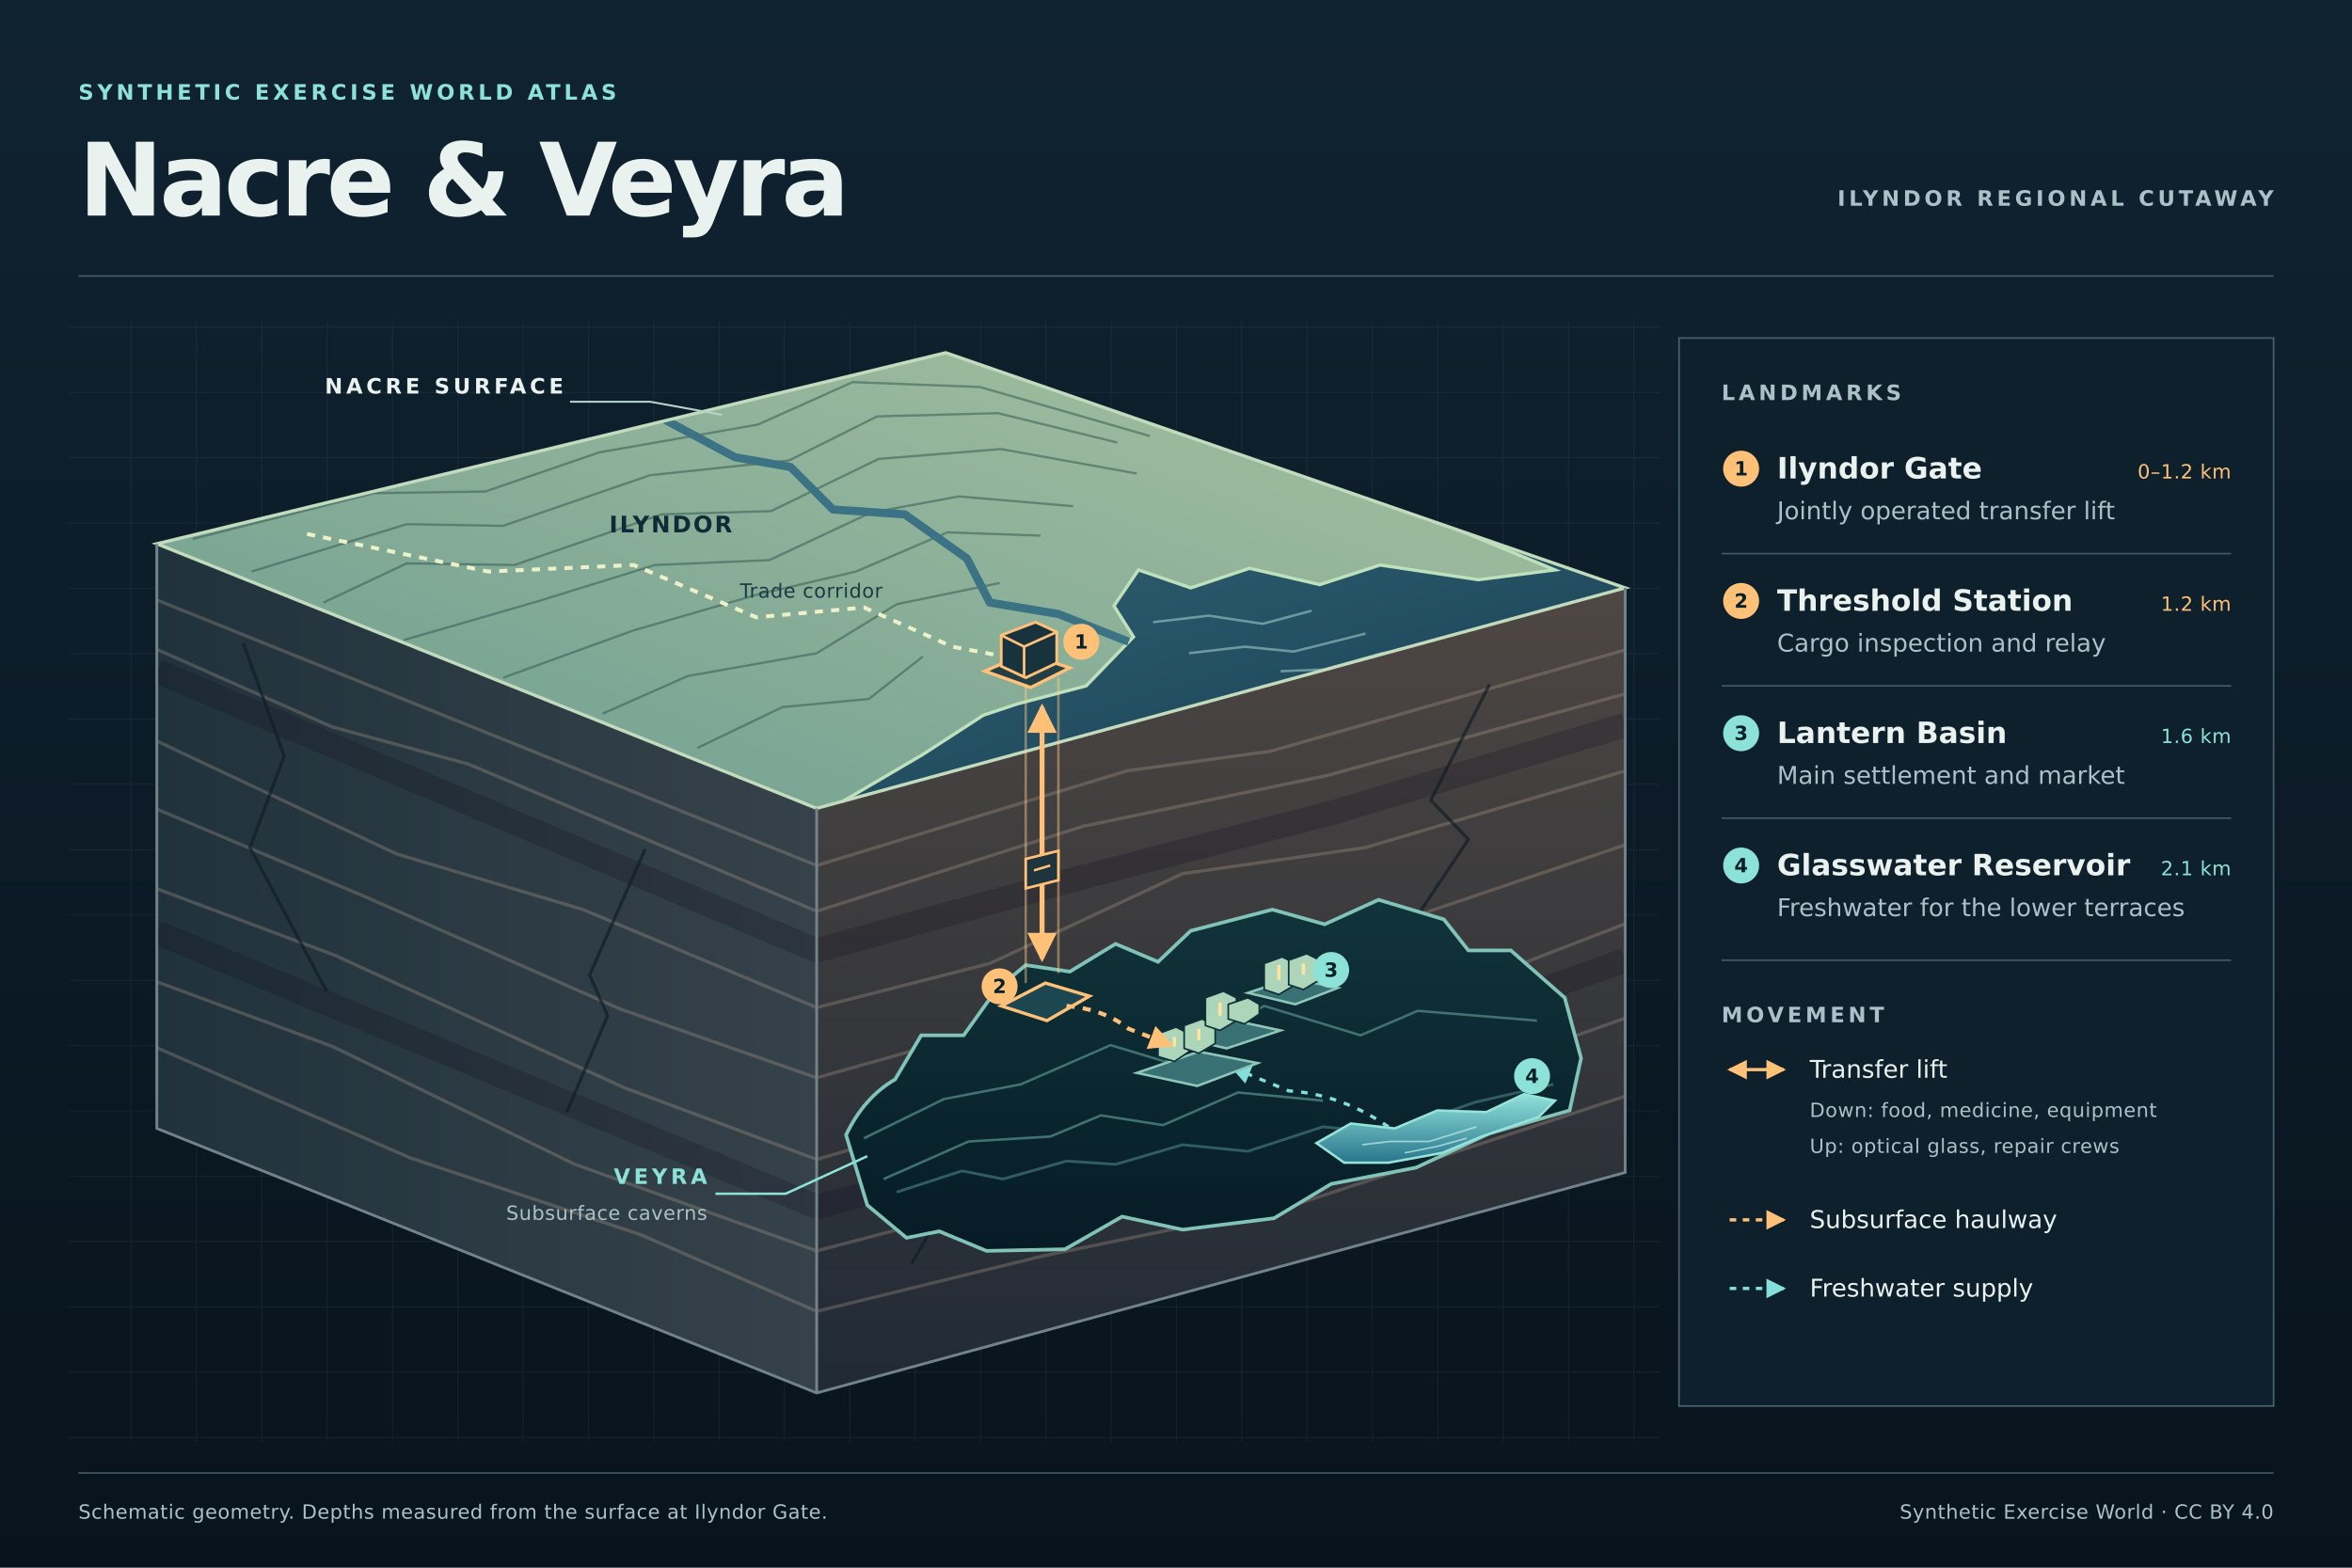
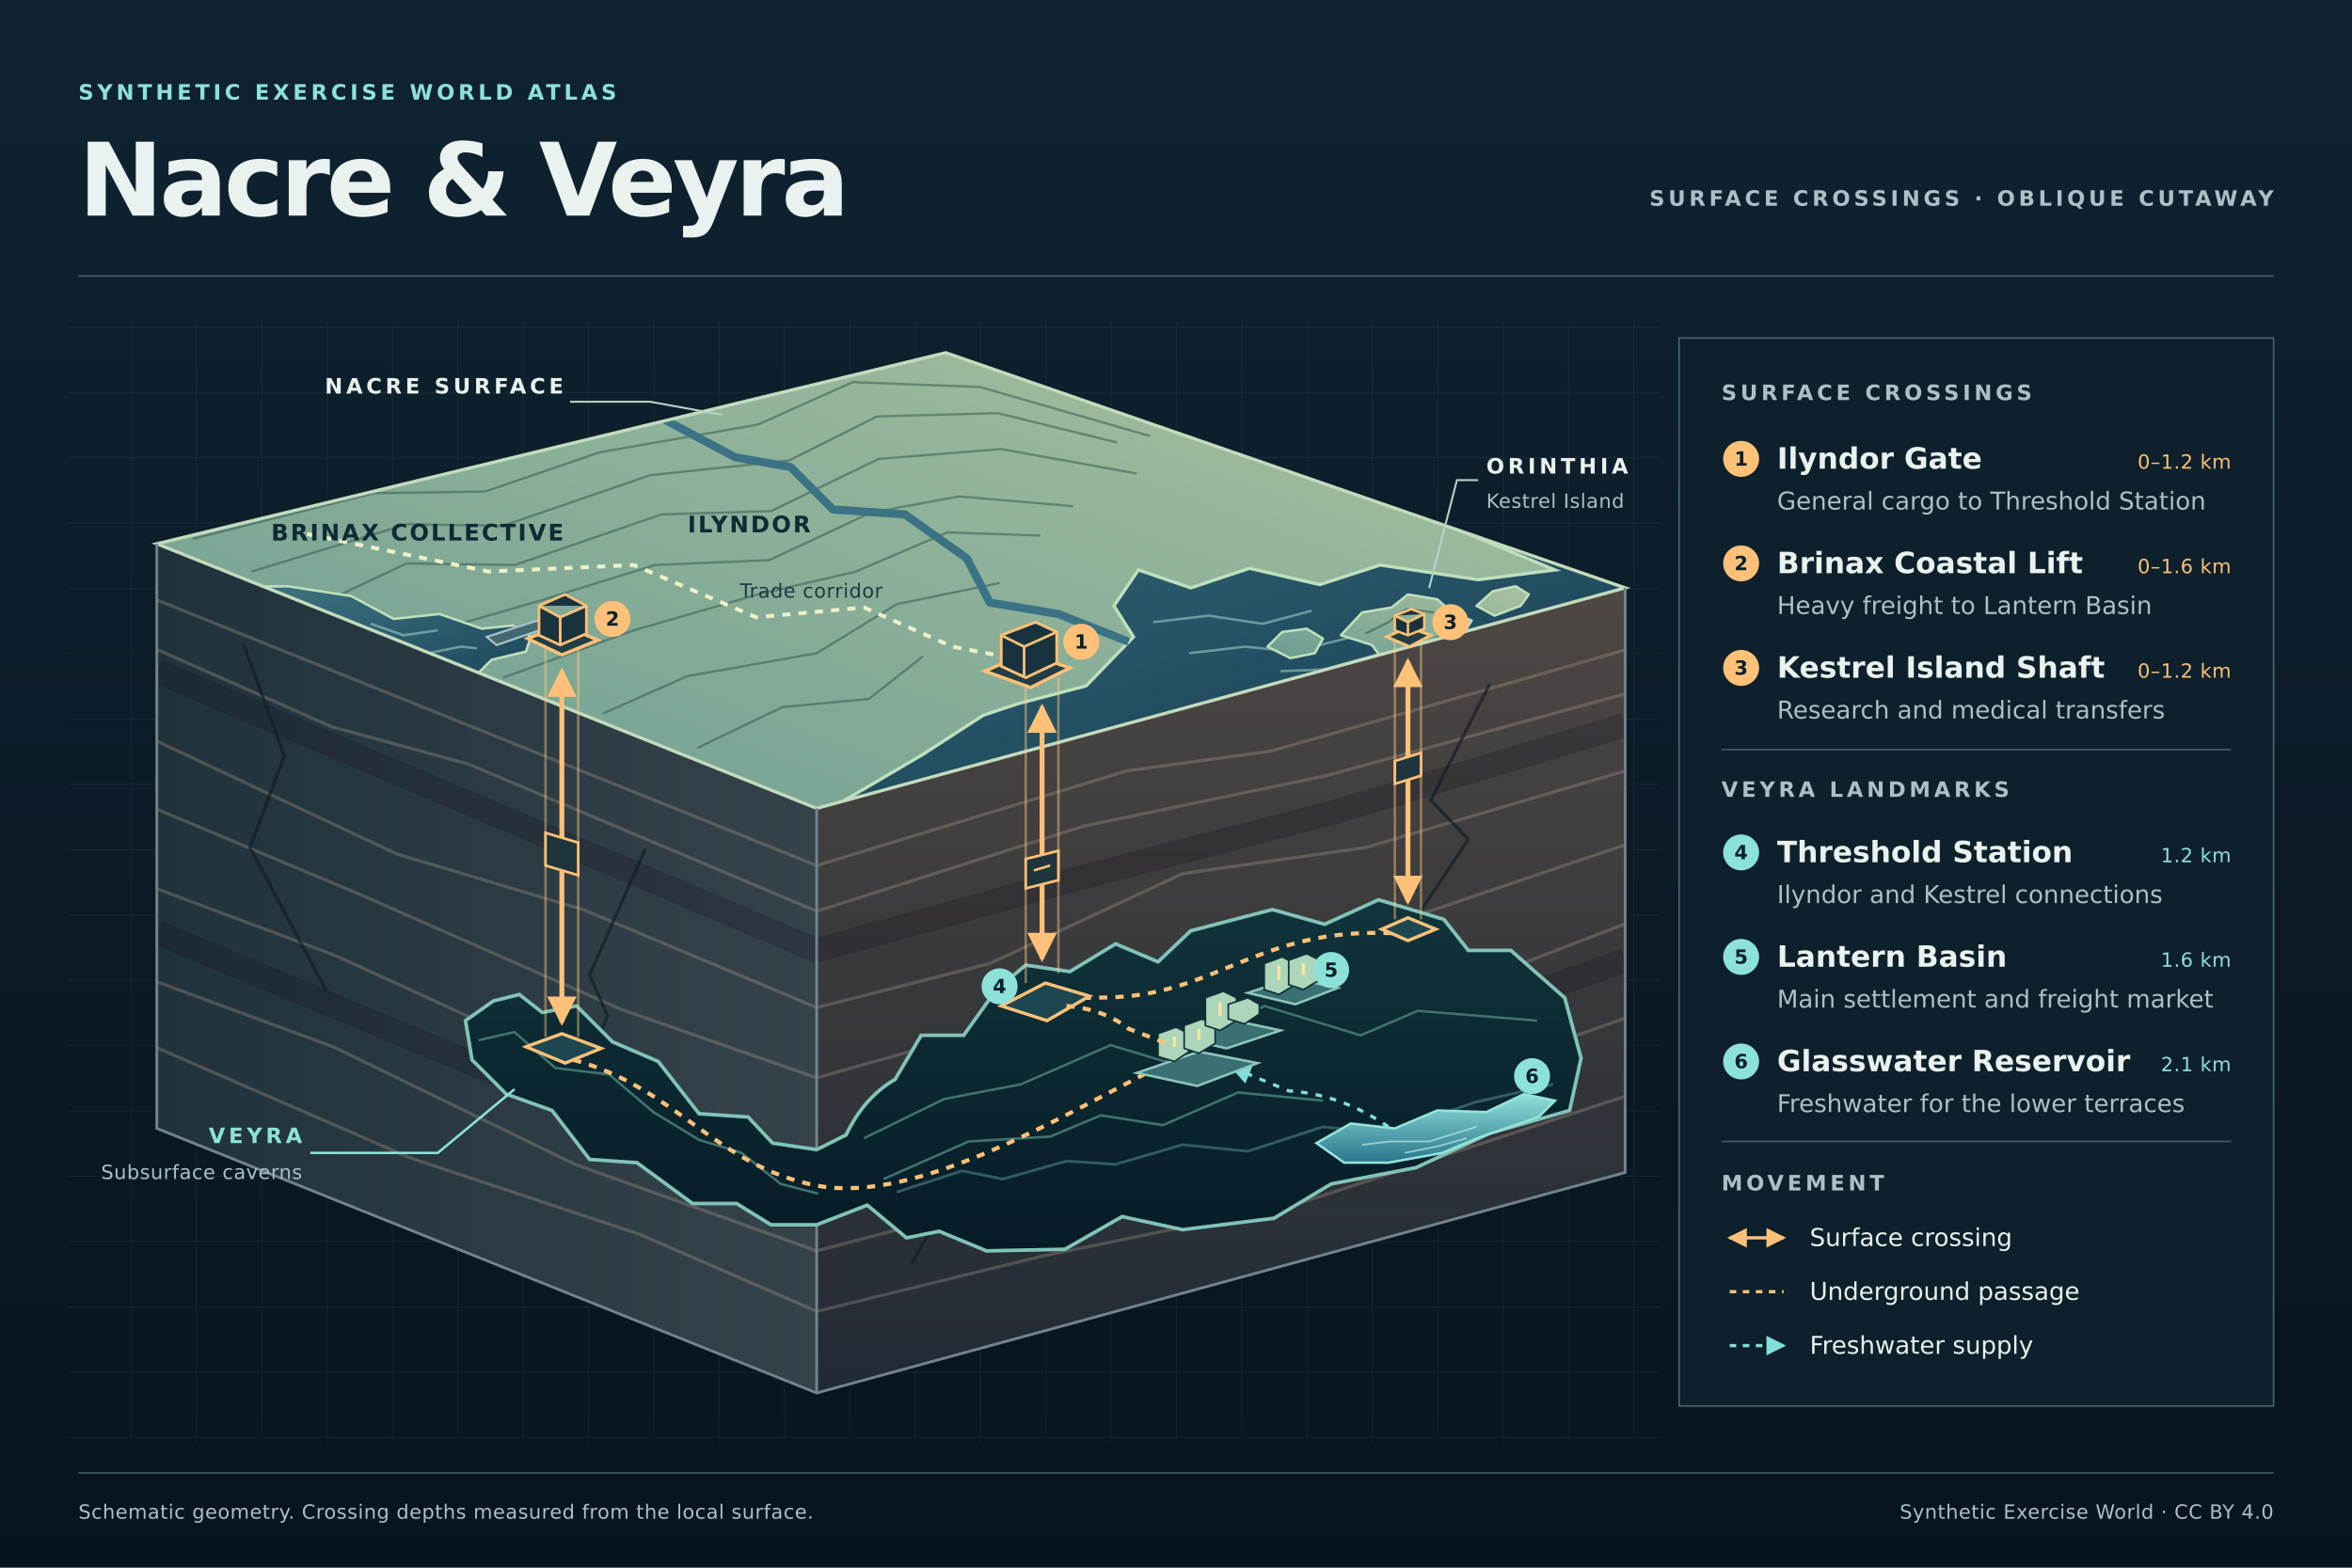
<svg xmlns="http://www.w3.org/2000/svg" viewBox="0 0 1440 960" role="img" aria-labelledby="title description">
  <defs>
    <linearGradient id="background" x2="0" y2="1">
      <stop stop-color="#102331" />
      <stop offset="1" stop-color="#08141d" />
    </linearGradient>
    <linearGradient id="surface-water" x1="0" y1="0" x2="1" y2="1">
      <stop stop-color="#417b86" />
      <stop offset="1" stop-color="#183e54" />
    </linearGradient>
    <linearGradient id="surface-land" x1="0" y1="1" x2="1" y2="0">
      <stop stop-color="#6a9c91" />
      <stop offset="1" stop-color="#abc2a0" />
    </linearGradient>
    <linearGradient id="left-rock" x2="1" y2="0">
      <stop stop-color="#20323c" />
      <stop offset="1" stop-color="#36424a" />
    </linearGradient>
    <linearGradient id="right-rock" x2="0" y2="1">
      <stop stop-color="#4e4743" />
      <stop offset="1" stop-color="#212a35" />
    </linearGradient>
    <linearGradient id="chamber" x2="0" y2="1">
      <stop stop-color="#11343b" />
      <stop offset="1" stop-color="#061b26" />
    </linearGradient>
    <linearGradient id="water" x2="0" y2="1">
      <stop stop-color="#91e1db" />
      <stop offset="1" stop-color="#28758b" />
    </linearGradient>
    <pattern id="grid" width="40" height="40" patternUnits="userSpaceOnUse">
      <path d="M 40,0 H 0 V 40" fill="none" stroke="#91b6c4" stroke-opacity=".09" />
    </pattern>
    <clipPath id="top-face">
      <path d="M 96,333 579,216 995,360 500,495 Z" />
    </clipPath>
    <clipPath id="front-faces">
      <path d="M 96,333 500,495 995,360 V 718 L 500,853 96,691 Z" />
    </clipPath>
    <marker id="gold-arrow" viewBox="0 0 8 8" refX="7" refY="4" markerWidth="6" markerHeight="6" orient="auto-start-reverse">
      <path d="M 0,0 8,4 0,8 Z" fill="#ffc178" />
    </marker>
    <marker id="teal-arrow" viewBox="0 0 8 8" refX="7" refY="4" markerWidth="6" markerHeight="6" orient="auto">
      <path d="M 0,0 8,4 0,8 Z" fill="#82dfd9" />
    </marker>
    <style>
      text { font-family: 'DejaVu Sans', sans-serif; }
      .ink { fill: #e9f2ee; }
      .muted { fill: #abc1c8; }
      .gold { fill: #ffc178; }
      .teal { fill: #8de2d8; }
      .caps { font-size: 13px; font-weight: 700; letter-spacing: 2.2px; }
      .heading { font-size: 62px; font-weight: 700; letter-spacing: -2.3px; }
      .place { font-size: 18px; font-weight: 700; }
      .body { font-size: 15px; }
      .terrain-label { fill: #102b35; font-size: 14px; font-weight: 700; letter-spacing: 1.2px; }
      .note { font-size: 12px; letter-spacing: .3px; }
      .small-number { fill: #09212a; font-size: 12px; font-weight: 700; text-anchor: middle; dominant-baseline: central; }
      .hairline { stroke: #63828d; stroke-opacity: .6; }
    </style>
  </defs>
  <path fill="url(#background)" d="M 0,0 H 1440 V 960 H 0 Z" />
  <path fill="url(#grid)" d="M 42,197 H 1016 V 883 H 42 Z" />
  <path d="M 48,169 H 1392 M 48,902 H 1392" class="hairline" />
  <text x="48" y="61" class="caps teal">SYNTHETIC EXERCISE WORLD ATLAS</text>
  <text x="48" y="132" class="heading ink">Nacre &amp; Veyra</text>
-   <text x="1392" y="126" text-anchor="end" class="caps muted">ILYNDOR REGIONAL CUTAWAY</text>
+   <text x="1392" y="126" text-anchor="end" class="caps muted">SURFACE CROSSINGS · OBLIQUE CUTAWAY</text>
  <path d="M 96,333 500,495 V 853 L 96,691 Z" fill="url(#left-rock)" />
  <path d="M 500,495 995,360 V 718 L 500,853 Z" fill="url(#right-rock)" />
  <g clip-path="url(#front-faces)">
    <path d="M 90,365 500,530 690,472 778,460 1002,396              M 90,395 203,445 287,468 500,558 663,506 812,475 1002,423              M 90,451 243,523 357,557 500,617 606,590 724,535 836,519 1002,470              M 90,493 221,548 380,618 500,660 663,614 825,575 1002,515              M 90,542 205,585 382,666 500,710 677,658 831,629 1002,563              M 90,599 204,641 352,713 500,766 645,728 785,698 1002,621              M 90,639 251,709 392,756 500,803 639,769 795,737 1002,669" fill="none" stroke="#bda995" stroke-opacity=".28" stroke-width="2" />
    <path d="M 96,411 500,582 652,540 818,497 995,444              M 96,571 500,739 665,696 807,655 995,588" fill="none" stroke="#120e21" stroke-opacity=".24" stroke-width="15" />
    <path d="M 149,394 174,463 153,519 200,607 M 395,520 361,597 372,622 347,681              M 912,419 876,490 899,514 851,586 M 577,658 596,708 558,774" fill="none" stroke="#101c24" stroke-opacity=".65" stroke-width="2" />
  </g>
  <path d="M 96,333 579,216 995,360 500,495 Z" fill="url(#surface-water)" />
  <g clip-path="url(#top-face)">
    <path d="M 66,315 554,184 952,349 905,355 845,346 808,358 765,348 729,360              697,349 682,371 694,390 665,420 623,431 602,438 565,462              490,506 82,363 Z" fill="url(#surface-land)" stroke="#bee0bb" stroke-width="2" />
    <path d="M 118,330 229,302 297,301 367,277 464,260 522,234 600,237 704,267              M 154,350 249,321 308,322 398,291 483,282 537,255 611,253 684,271              M 198,369 249,345 315,346 405,315 472,313 538,281 613,275 696,290              M 247,392 330,368 401,346 471,343 533,314 587,304 657,310              M 308,415 388,386 464,364 524,350 580,326 637,328              M 369,437 421,414 500,400 549,370 612,357              M 427,458 479,433 532,428 565,402" fill="none" stroke="#315750" stroke-opacity=".52" stroke-width="1.4" />
    <path d="M 407,257 450,280 484,286 510,312 554,315 592,342 606,369 648,376 691,393" fill="none" stroke="#3b7384" stroke-width="5" stroke-linejoin="round" />
    <path d="M 188,327 299,350 388,346 463,378 529,372 583,396 636,406" fill="none" stroke="#edf1c8" stroke-width="2.4" stroke-dasharray="5 5" />
    <path d="M 706,381 740,377 773,382 803,374 M 728,400 762,396 792,399 836,388              M 784,411 811,410 846,400 885,395 M 833,429 866,421 901,415 934,401" fill="none" stroke="#a5d2ce" stroke-opacity=".56" stroke-width="1.5" />
-     <text x="373" y="326" class="terrain-label">ILYNDOR</text>
+     <path d="M 99,360 176,359 215,365 241,379 269,376 295,385 314,383              325,390 322,399 301,404 292,413 264,419 229,437 99,404 Z" fill="url(#surface-water)" stroke="#bee0bb" stroke-width="1.5" />
+     <path d="M 227,382 247,389 268,386 M 262,400 282,396 292,397" fill="none" stroke="#a5d2ce" stroke-opacity=".56" stroke-width="1.5" />
+     <path d="M 821,389 834,375 852,372 862,364 880,367 889,375 901,380              894,391 875,394 863,403 846,403 840,395 Z              M 776,396 785,387 800,385 810,391 805,400 790,403 Z              M 904,371 914,362 928,359 936,364 931,371 915,377 Z" fill="url(#surface-land)" stroke="#bee0bb" stroke-width="1.5" stroke-linejoin="round" />
+     <path d="M 836,388 850,381 861,373 878,375 M 867,397 884,388 893,386" fill="none" stroke="#315750" stroke-opacity=".55" stroke-width="1.4" />
+     <text x="166" y="331" class="terrain-label">BRINAX COLLECTIVE</text>
+     <text x="421" y="326" class="terrain-label">ILYNDOR</text>
    <text x="453" y="366" class="note" fill="#1b3b42">Trade corridor</text>
  </g>
  <path d="M 96,333 579,216 995,360 500,495 Z" fill="none" stroke="#c3dbbd" stroke-width="2" />
  <path d="M 96,333 V 691 L 500,853 995,718 V 360 M 500,495 V 853" fill="none" stroke="#72838b" stroke-width="1.7" />
-   <path d="M 518,695 Q 529,672 548,661 L 564,634 590,634 610,606 628,591            655,595 683,578 709,589 729,570 779,557 811,566 844,551            884,563 899,582 925,582 958,611 968,648 961,680 912,694            867,715 815,725 780,746 724,753 687,745 652,765 604,766            575,754 555,758 531,738 Z" fill="url(#chamber)" stroke="#82c3b8" stroke-width="2.2" />
-   <path d="M 529,697 578,673 625,664 680,640 713,650 774,616 833,634 868,619 941,625            M 541,722 593,699 643,696 674,683 712,689 758,669 810,674" fill="none" stroke="#40736f" stroke-width="1.5" />
+   <path d="M 500,704 518,695 Q 529,672 548,661 L 564,634 590,634 610,606 628,591            655,595 683,578 709,589 729,570 779,557 811,566 844,551            884,563 899,582 925,582 958,611 968,648 961,680 912,694            867,715 815,725 780,746 724,753 687,745 652,765 604,766            575,754 555,758 531,738 500,750 472,750 451,737 424,737 390,712            361,710 338,680 310,670 289,649 285,625 302,613 318,609 332,620            353,616 375,638 403,650 428,682 458,684 473,700 Z" fill="url(#chamber)" stroke="#82c3b8" stroke-width="2.2" />
+   <path d="M 529,697 578,673 625,664 680,640 713,650 774,616 833,634 868,619 941,625            M 541,722 593,699 643,696 674,683 712,689 758,669 810,674            M 293,637 315,632 340,654 373,658 400,681 428,698 454,706 478,725 501,731" fill="none" stroke="#40736f" stroke-width="1.5" />
  <path d="M 549,730 589,717 614,722 653,711 683,713 724,701 764,705 810,690            849,694 903,675 951,664" fill="none" stroke="#315c64" stroke-width="1.7" />
  <path d="M 806,700 827,688 854,691 880,680 910,681 933,670 952,674            942,684 907,696 883,706 850,712 823,712 Z" fill="url(#water)" stroke="#96e3da" stroke-width="1.5" />
  <path d="M 834,701 851,699 875,699 904,690 M 860,706 880,702 898,697" fill="none" stroke="#c2eeea" stroke-opacity=".7" />
  <path d="M 850,690 Q 821,670 789,668 L 755,654" fill="none" stroke="#82dfd9" stroke-width="2" stroke-dasharray="4 5" marker-end="url(#teal-arrow)" />
+   <path d="M 351,649 C 414,666 438,714 500,726 S 654,681 712,652            M 862,572 C 807,568 780,581 743,596 S 688,611 660,611" fill="none" stroke="#ffc178" stroke-width="2.5" stroke-dasharray="5 5" />
  <path d="M 696,657 734,644 770,651 733,665 Z M 717,634 751,624 784,631 751,642 Z            M 764,608 791,599 819,605 793,615 Z" fill="#397074" stroke="#8ec6b8" stroke-width="1.5" />
  <g fill="#acd5ba" stroke="#0e3038" stroke-width="1">
    <path d="M 709,647 V 633 L 720,629 728,633 V 644 L 719,650 Z" />
    <path d="M 725,642 V 628 L 736,624 744,628 V 639 L 734,645 Z" />
    <path d="M 738,628 V 611 L 749,607 757,611 V 625 L 747,631 Z" />
    <path d="M 752,624 V 615 L 764,611 771,615 V 621 L 762,627 Z" />
    <path d="M 774,606 V 590 L 785,586 793,590 V 603 L 783,609 Z" />
    <path d="M 789,603 V 588 L 800,584 808,588 V 600 L 798,606 Z" />
  </g>
  <path d="M 719,635 V 641 M 734,630 V 637 M 747,614 V 622 M 783,591 V 600 M 798,590 V 597" stroke="#ffe39f" stroke-width="2" />
  <path d="M 603,411 628,400 655,409 631,421 Z" fill="#233e45" stroke="#ffc178" stroke-width="2" />
  <path d="M 613,408 V 389 L 634,381 647,387 V 406 L 628,415 Z" fill="#18333e" stroke="#ffc178" stroke-width="1.7" />
  <path d="M 613,389 627,396 647,387 M 627,396 V 414" fill="none" stroke="#ffc178" stroke-width="1.6" />
  <path d="M 628,420 V 602 M 648,415 V 596" stroke="#ffcc89" stroke-opacity=".44" stroke-width="1.5" />
  <path d="M 638,433 V 587" stroke="#ffc178" stroke-width="3" marker-start="url(#gold-arrow)" marker-end="url(#gold-arrow)" />
  <path d="M 628,526 648,521 V 539 L 628,544 Z" fill="#1e353d" stroke="#ffc178" stroke-width="1.6" />
  <path d="M 633,533 643,530" stroke="#ffc178" stroke-width="1.5" />
  <path d="M 613,616 640,602 667,610 641,625 Z" fill="#1c4650" stroke="#ffc178" stroke-width="2" />
-   <path d="M 653,616 Q 676,618 691,630 L 717,640" fill="none" stroke="#ffc178" stroke-width="2.5" stroke-dasharray="5 5" marker-end="url(#gold-arrow)" />
+   <path d="M 653,616 Q 676,618 691,630 L 717,640" fill="none" stroke="#ffc178" stroke-width="2.5" stroke-dasharray="5 5" />
+   <path d="M 298,390 329,380 336,384 304,395 Z" fill="#426970" stroke="#abc1c8" stroke-width="1.3" />
+   <path d="M 323,391 345,383 366,392 344,401 Z" fill="#233e45" stroke="#ffc178" stroke-width="2" />
+   <path d="M 330,389 V 371 L 346,364 359,371 V 388 L 343,395 Z            M 330,371 343,378 359,371 M 343,378 V 395" fill="#18333e" stroke="#ffc178" stroke-width="1.6" stroke-linejoin="round" />
+   <path d="M 334,397 V 635 M 354,397 V 635" stroke="#ffcc89" stroke-opacity=".44" stroke-width="1.5" />
+   <path d="M 344,411 V 626" stroke="#ffc178" stroke-width="3" marker-start="url(#gold-arrow)" marker-end="url(#gold-arrow)" />
+   <path d="M 334,510 354,516 V 536 L 334,530 Z" fill="#1e353d" stroke="#ffc178" stroke-width="1.6" />
+   <path d="M 322,641 344,633 368,642 346,651 Z" fill="#1c4650" stroke="#ffc178" stroke-width="2" />
+   <path d="M 849,390 862,384 876,389 863,396 Z" fill="#233e45" stroke="#ffc178" stroke-width="1.8" />
+   <path d="M 854,386 V 377 L 864,373 872,376 V 385 L 862,389 Z            M 854,377 862,381 872,376 M 862,381 V 389" fill="#18333e" stroke="#ffc178" stroke-width="1.5" stroke-linejoin="round" />
+   <path d="M 854,393 V 563 M 870,393 V 563" stroke="#ffcc89" stroke-opacity=".44" stroke-width="1.5" />
+   <path d="M 862,405 V 552" stroke="#ffc178" stroke-width="3" marker-start="url(#gold-arrow)" marker-end="url(#gold-arrow)" />
+   <path d="M 854,466 870,461 V 475 L 854,480 Z" fill="#1e353d" stroke="#ffc178" stroke-width="1.6" />
+   <path d="M 846,569 862,562 879,569 862,576 Z" fill="#1c4650" stroke="#ffc178" stroke-width="2" />
  <path d="M 349,246 398,246 442,254" fill="none" stroke="#b6d4ca" stroke-width="1.2" />
  <text x="345" y="241" text-anchor="end" class="caps ink">NACRE SURFACE</text>
-   <path d="M 438,731 H 481 L 531,708" fill="none" stroke="#8de2d8" stroke-width="1.5" />
-   <text x="433" y="725" text-anchor="end" class="caps teal">VEYRA</text>
-   <text x="433" y="747" text-anchor="end" class="note muted">Subsurface caverns</text>
+   <path d="M 905,294 H 892 L 875,360" fill="none" stroke="#b6d4ca" stroke-width="1.2" />
+   <text x="910" y="290" class="caps ink">ORINTHIA</text>
+   <text x="910" y="311" class="note muted">Kestrel Island</text>
+   <path d="M 190,706 H 268 L 315,667" fill="none" stroke="#8de2d8" stroke-width="1.5" />
+   <text x="185" y="700" text-anchor="end" class="caps teal">VEYRA</text>
+   <text x="185" y="722" text-anchor="end" class="note muted">Subsurface caverns</text>
  <g>
    <circle cx="662" cy="393" r="11" fill="#ffc178" />
    <text x="662" y="393" class="small-number">1</text>
-     <circle cx="612" cy="604" r="11" fill="#ffc178" />
-     <text x="612" y="604" class="small-number">2</text>
+     <circle cx="375" cy="379" r="11" fill="#ffc178" />
+     <text x="375" y="379" class="small-number">2</text>
+     <circle cx="888" cy="381" r="11" fill="#ffc178" />
+     <text x="888" y="381" class="small-number">3</text>
+     <circle cx="612" cy="604" r="11" fill="#8de2d8" />
+     <text x="612" y="604" class="small-number">4</text>
    <circle cx="815" cy="594" r="11" fill="#8de2d8" />
-     <text x="815" y="594" class="small-number">3</text>
+     <text x="815" y="594" class="small-number">5</text>
    <circle cx="938" cy="659" r="11" fill="#8de2d8" />
-     <text x="938" y="659" class="small-number">4</text>
+     <text x="938" y="659" class="small-number">6</text>
  </g>
  <path d="M 1028,207 H 1392 V 861 H 1028 Z" fill="#0d202c" stroke="#45636e" />
-   <text x="1054" y="245" class="caps muted">LANDMARKS</text>
+   <text x="1054" y="245" class="caps muted">SURFACE CROSSINGS</text>
  <g>
-     <circle cx="1066" cy="287" r="11" fill="#ffc178" />
-     <text x="1066" y="287" class="small-number">1</text>
-     <text x="1088" y="293" class="place ink">Ilyndor Gate</text>
-     <text x="1366" y="293" text-anchor="end" class="note gold">0–1.2 km</text>
-     <text x="1088" y="318" class="body muted">Jointly operated transfer lift</text>
-     <path d="M 1054,339 H 1366" class="hairline" />
-     <circle cx="1066" cy="368" r="11" fill="#ffc178" />
-     <text x="1066" y="368" class="small-number">2</text>
-     <text x="1088" y="374" class="place ink">Threshold Station</text>
-     <text x="1366" y="374" text-anchor="end" class="note gold">1.2 km</text>
-     <text x="1088" y="399" class="body muted">Cargo inspection and relay</text>
-     <path d="M 1054,420 H 1366" class="hairline" />
-     <circle cx="1066" cy="449" r="11" fill="#8de2d8" />
-     <text x="1066" y="449" class="small-number">3</text>
-     <text x="1088" y="455" class="place ink">Lantern Basin</text>
-     <text x="1366" y="455" text-anchor="end" class="note teal">1.6 km</text>
-     <text x="1088" y="480" class="body muted">Main settlement and market</text>
-     <path d="M 1054,501 H 1366" class="hairline" />
-     <circle cx="1066" cy="530" r="11" fill="#8de2d8" />
-     <text x="1066" y="530" class="small-number">4</text>
-     <text x="1088" y="536" class="place ink">Glasswater Reservoir</text>
-     <text x="1366" y="536" text-anchor="end" class="note teal">2.1 km</text>
-     <text x="1088" y="561" class="body muted">Freshwater for the lower terraces</text>
-     <path d="M 1054,588 H 1366" class="hairline" />
-   </g>
-   <text x="1054" y="626" class="caps muted">MOVEMENT</text>
-   <path d="M 1059,655 H 1092" fill="none" stroke="#ffc178" stroke-width="2" marker-start="url(#gold-arrow)" marker-end="url(#gold-arrow)" />
-   <text x="1108" y="660" class="body ink">Transfer lift</text>
-   <text x="1108" y="684" class="note muted">Down: food, medicine, equipment</text>
-   <text x="1108" y="706" class="note muted">Up: optical glass, repair crews</text>
-   <path d="M 1059,747 H 1092" fill="none" stroke="#ffc178" stroke-width="2" stroke-dasharray="4 4" marker-end="url(#gold-arrow)" />
-   <text x="1108" y="752" class="body ink">Subsurface haulway</text>
-   <path d="M 1059,789 H 1092" fill="none" stroke="#82dfd9" stroke-width="2" stroke-dasharray="4 4" marker-end="url(#teal-arrow)" />
-   <text x="1108" y="794" class="body ink">Freshwater supply</text>
-   <text x="48" y="930" class="note muted">Schematic geometry. Depths measured from the surface at Ilyndor Gate.</text>
+     <circle cx="1066" cy="281" r="11" fill="#ffc178" />
+     <text x="1066" y="281" class="small-number">1</text>
+     <text x="1088" y="287" class="place ink">Ilyndor Gate</text>
+     <text x="1366" y="287" text-anchor="end" class="note gold">0–1.2 km</text>
+     <text x="1088" y="312" class="body muted">General cargo to Threshold Station</text>
+     <circle cx="1066" cy="345" r="11" fill="#ffc178" />
+     <text x="1066" y="345" class="small-number">2</text>
+     <text x="1088" y="351" class="place ink">Brinax Coastal Lift</text>
+     <text x="1366" y="351" text-anchor="end" class="note gold">0–1.6 km</text>
+     <text x="1088" y="376" class="body muted">Heavy freight to Lantern Basin</text>
+     <circle cx="1066" cy="409" r="11" fill="#ffc178" />
+     <text x="1066" y="409" class="small-number">3</text>
+     <text x="1088" y="415" class="place ink">Kestrel Island Shaft</text>
+     <text x="1366" y="415" text-anchor="end" class="note gold">0–1.2 km</text>
+     <text x="1088" y="440" class="body muted">Research and medical transfers</text>
+     <path d="M 1054,459 H 1366" class="hairline" />
+   </g>
+   <text x="1054" y="488" class="caps muted">VEYRA LANDMARKS</text>
+   <g>
+     <circle cx="1066" cy="522" r="11" fill="#8de2d8" />
+     <text x="1066" y="522" class="small-number">4</text>
+     <text x="1088" y="528" class="place ink">Threshold Station</text>
+     <text x="1366" y="528" text-anchor="end" class="note teal">1.2 km</text>
+     <text x="1088" y="553" class="body muted">Ilyndor and Kestrel connections</text>
+     <circle cx="1066" cy="586" r="11" fill="#8de2d8" />
+     <text x="1066" y="586" class="small-number">5</text>
+     <text x="1088" y="592" class="place ink">Lantern Basin</text>
+     <text x="1366" y="592" text-anchor="end" class="note teal">1.6 km</text>
+     <text x="1088" y="617" class="body muted">Main settlement and freight market</text>
+     <circle cx="1066" cy="650" r="11" fill="#8de2d8" />
+     <text x="1066" y="650" class="small-number">6</text>
+     <text x="1088" y="656" class="place ink">Glasswater Reservoir</text>
+     <text x="1366" y="656" text-anchor="end" class="note teal">2.1 km</text>
+     <text x="1088" y="681" class="body muted">Freshwater for the lower terraces</text>
+     <path d="M 1054,699 H 1366" class="hairline" />
+   </g>
+   <text x="1054" y="729" class="caps muted">MOVEMENT</text>
+   <path d="M 1059,758 H 1092" fill="none" stroke="#ffc178" stroke-width="2" marker-start="url(#gold-arrow)" marker-end="url(#gold-arrow)" />
+   <text x="1108" y="763" class="body ink">Surface crossing</text>
+   <path d="M 1059,791 H 1092" fill="none" stroke="#ffc178" stroke-width="2" stroke-dasharray="4 4" />
+   <text x="1108" y="796" class="body ink">Underground passage</text>
+   <path d="M 1059,824 H 1092" fill="none" stroke="#82dfd9" stroke-width="2" stroke-dasharray="4 4" marker-end="url(#teal-arrow)" />
+   <text x="1108" y="829" class="body ink">Freshwater supply</text>
+   <text x="48" y="930" class="note muted">Schematic geometry. Crossing depths measured from the local surface.</text>
  <text x="1392" y="930" text-anchor="end" class="note muted">Synthetic Exercise World · CC BY 4.0</text>
</svg>
